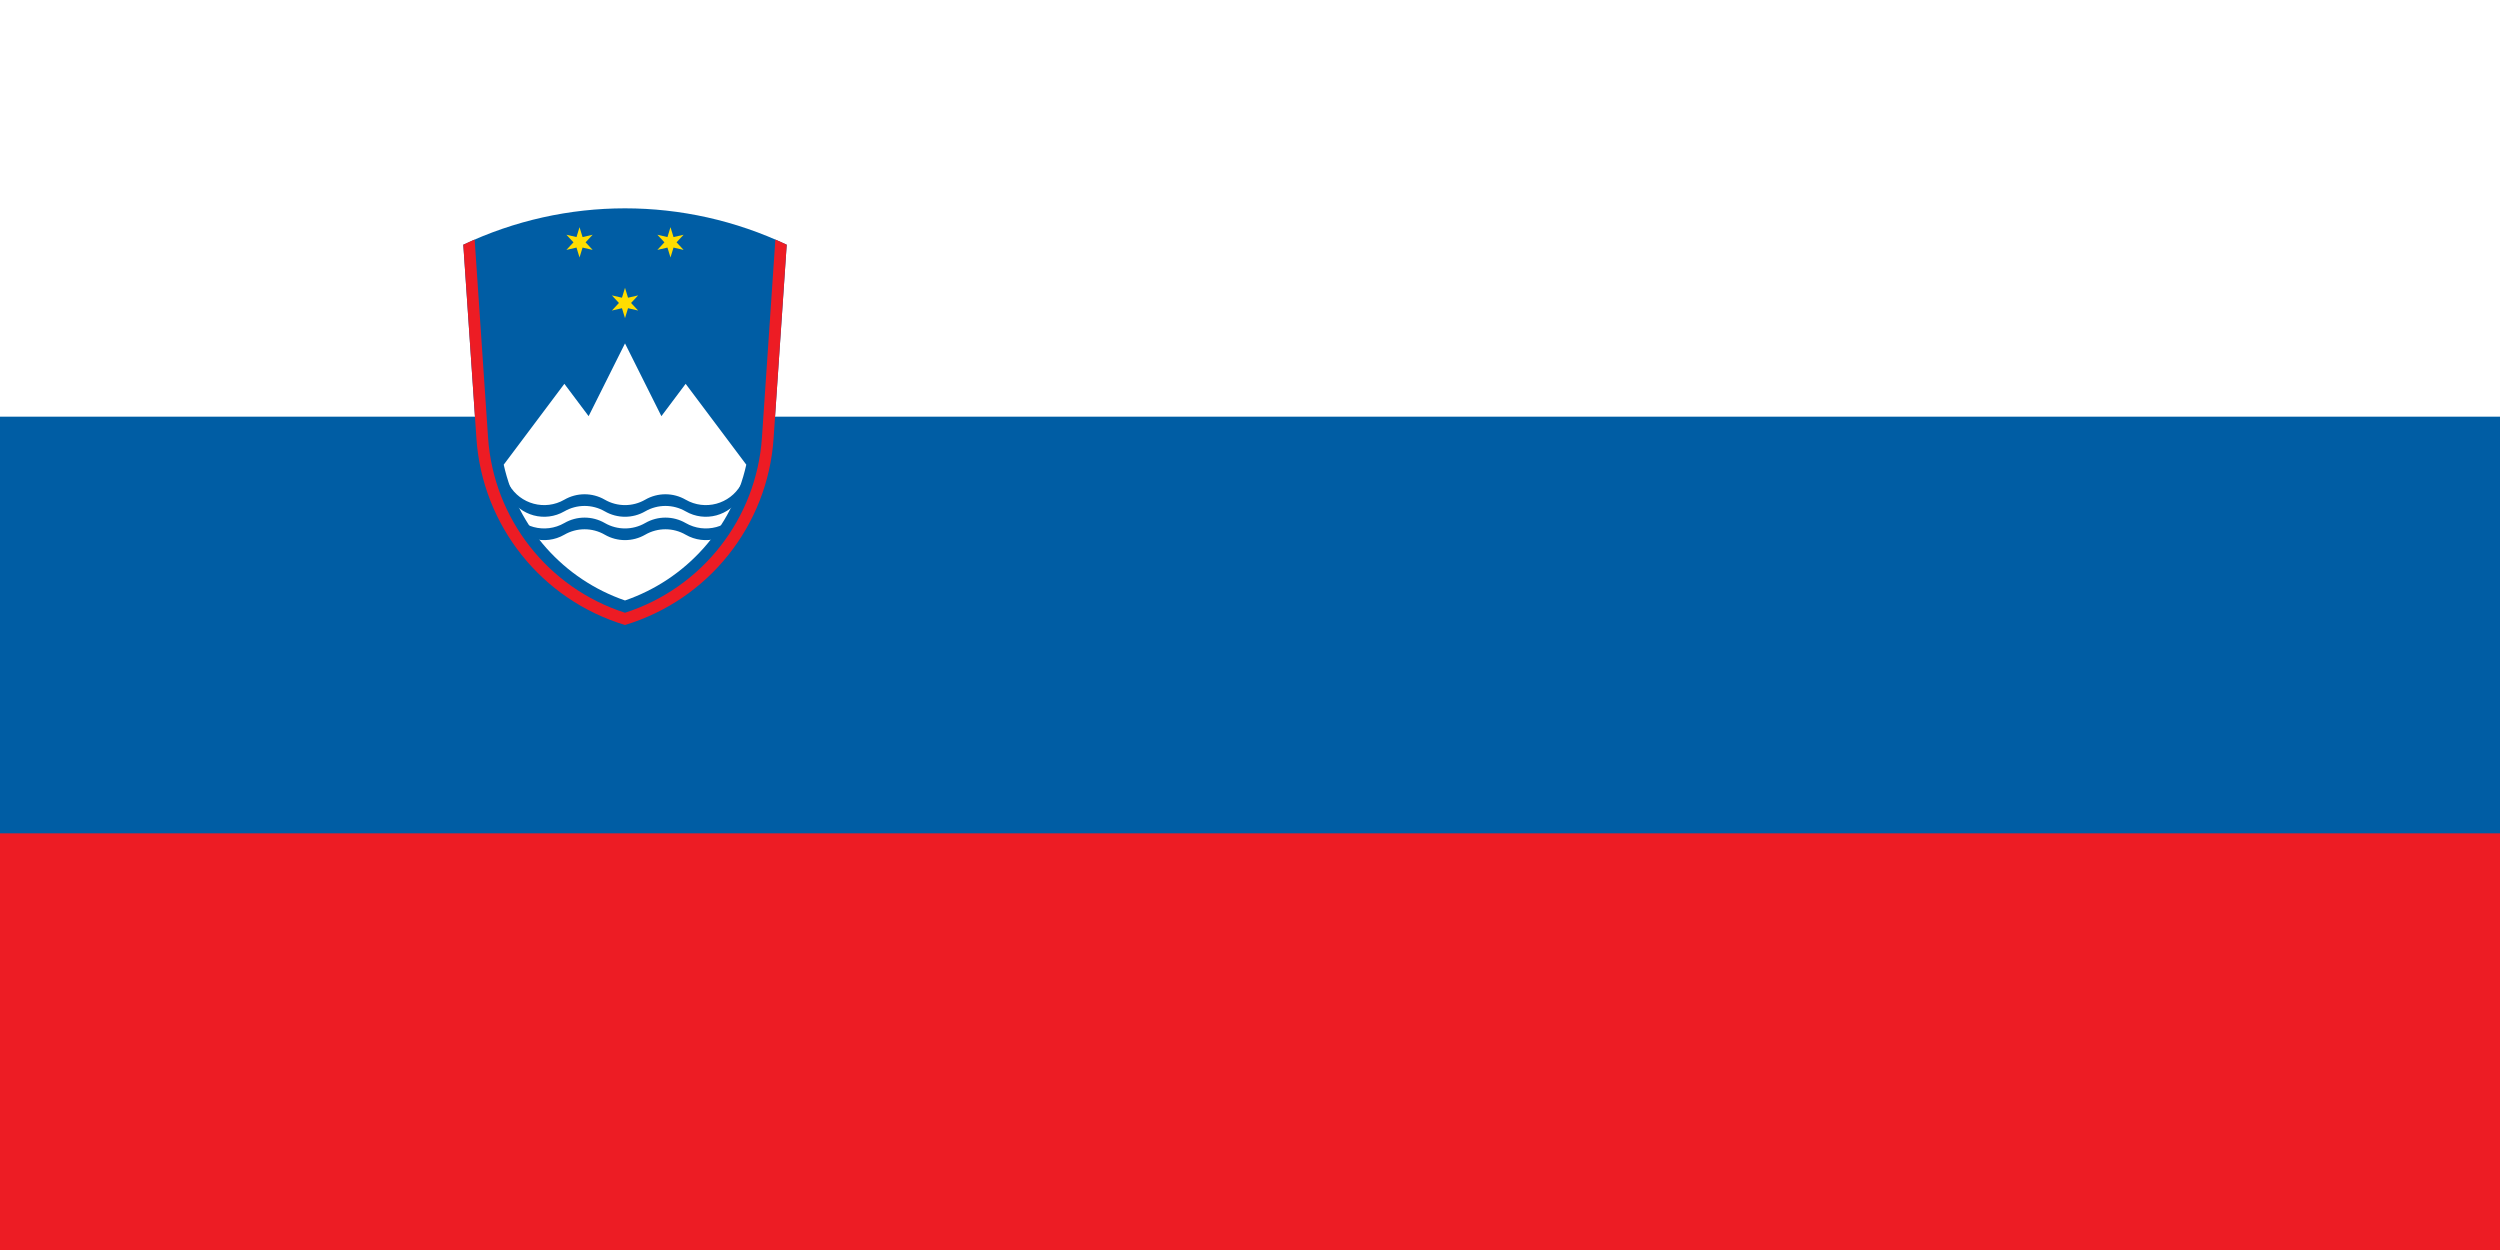
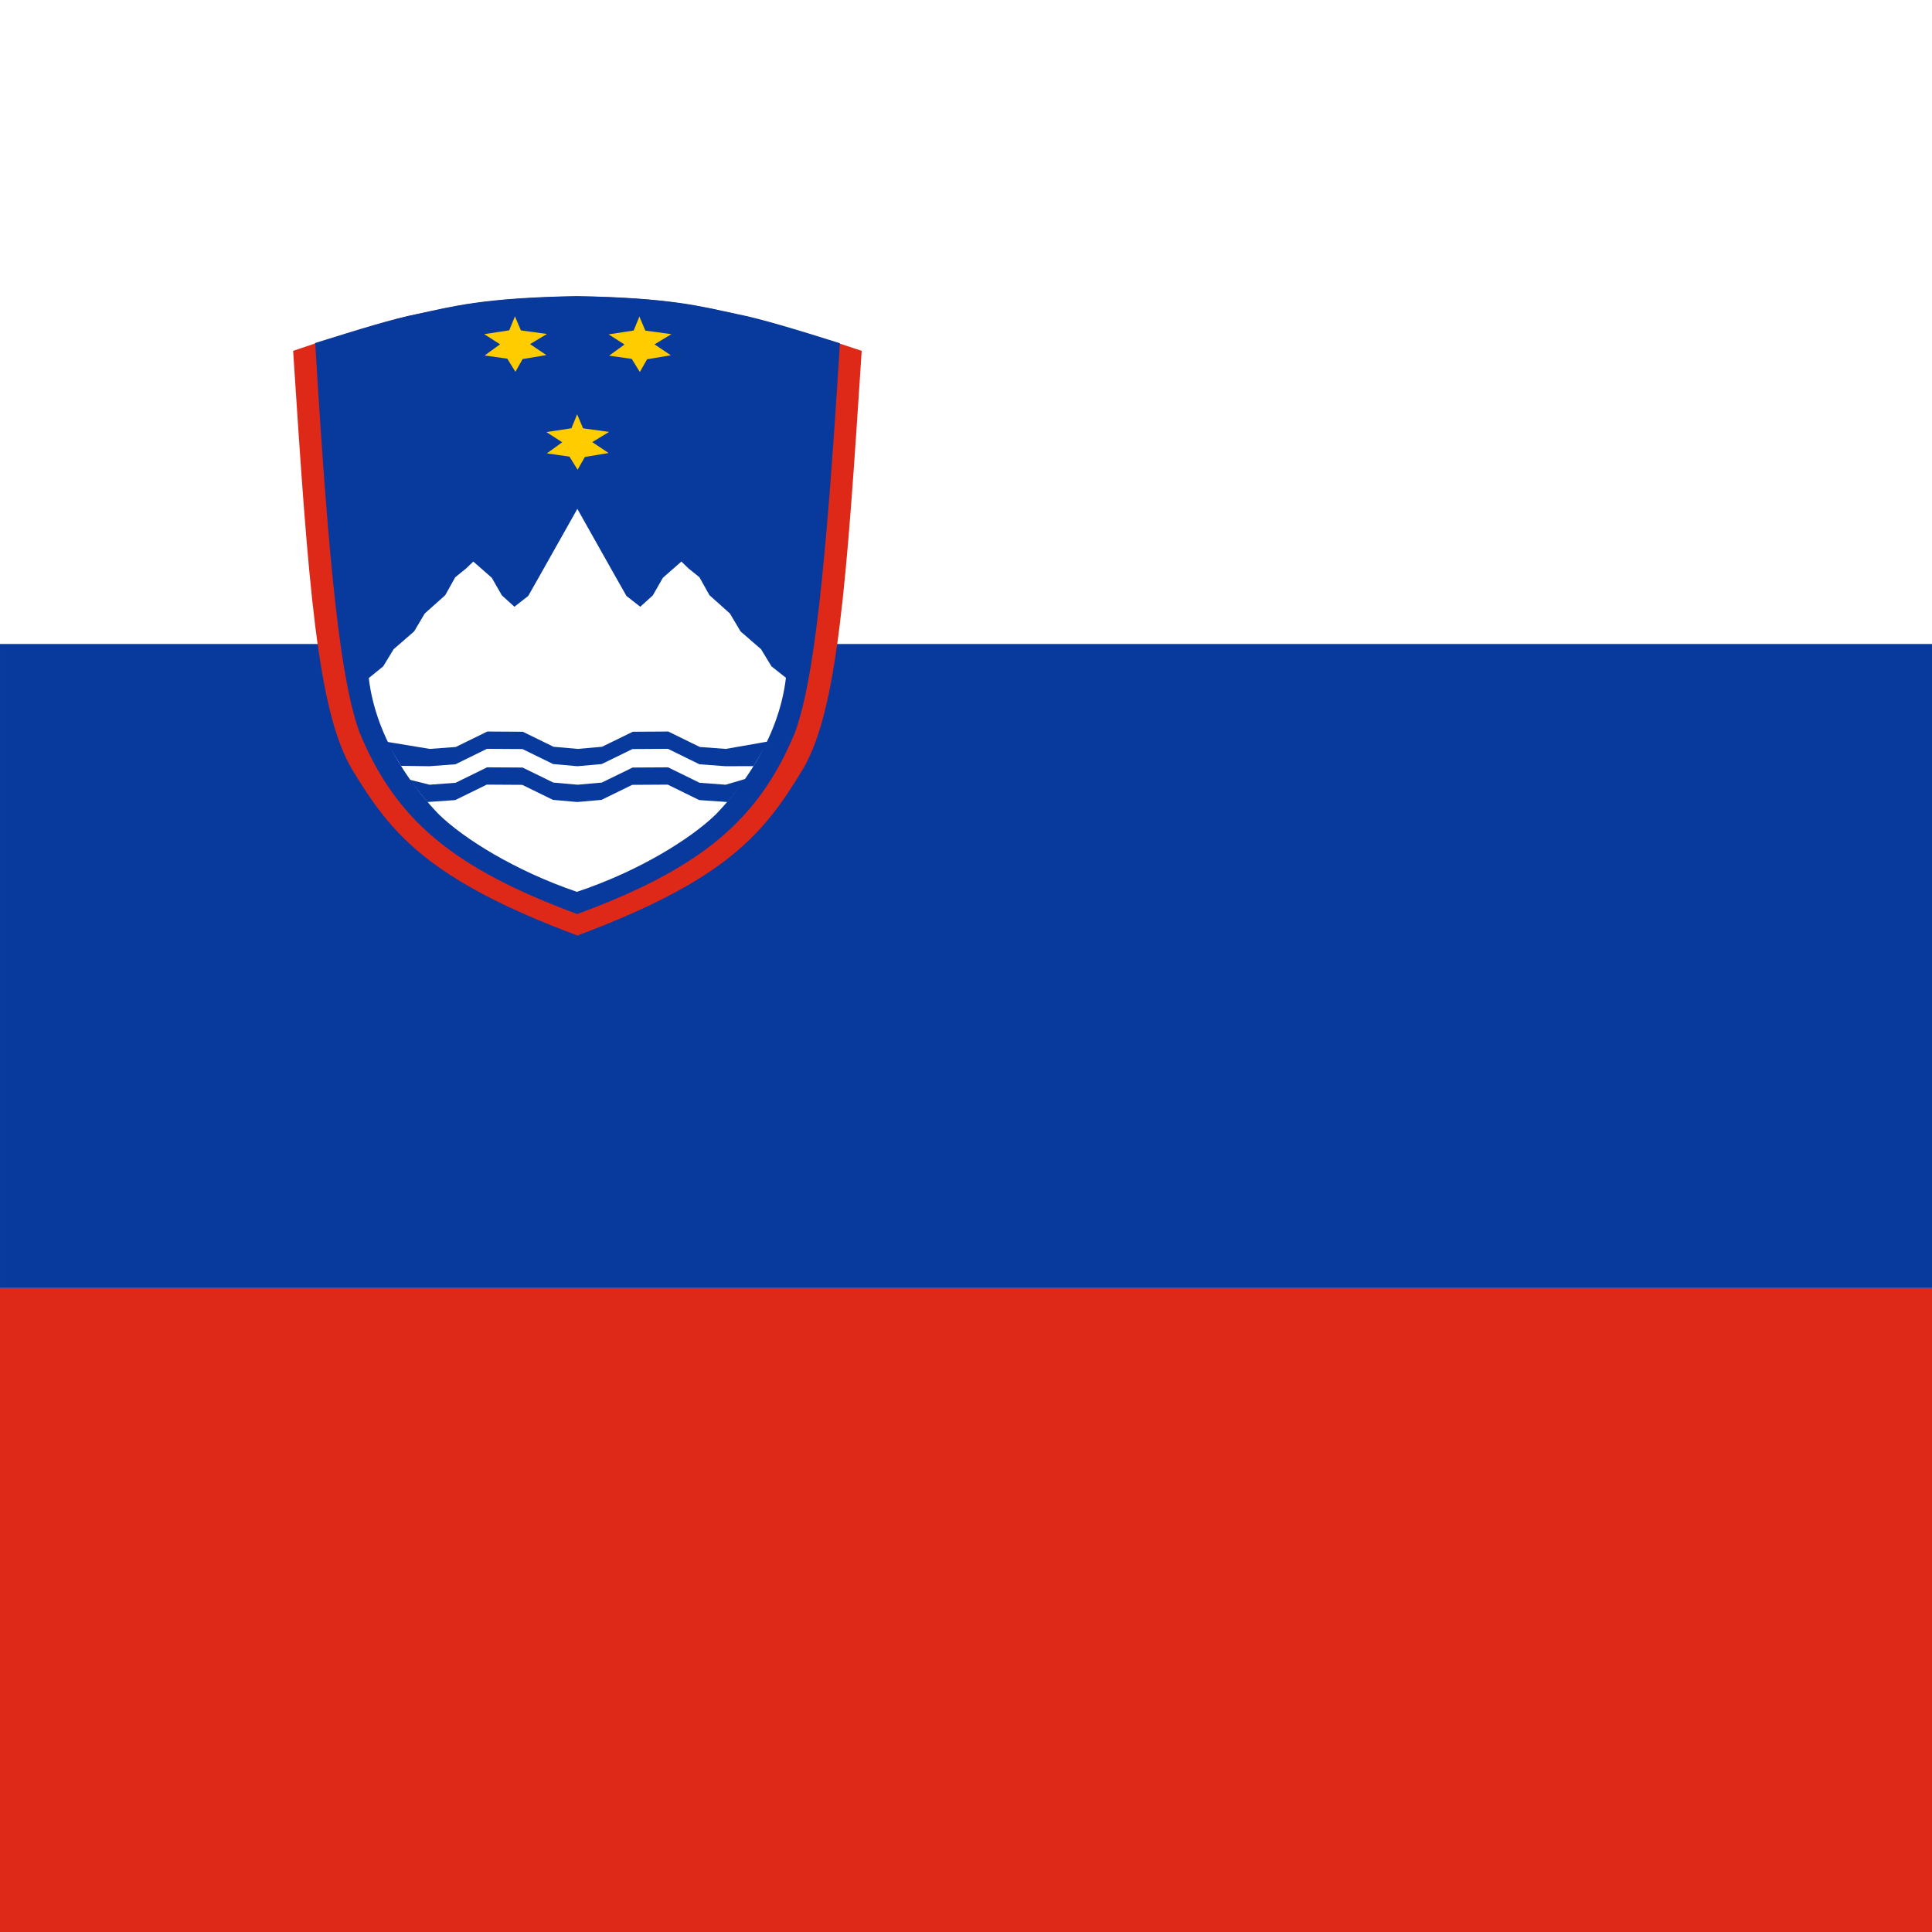
- <svg xmlns="http://www.w3.org/2000/svg" xmlns:xlink="http://www.w3.org/1999/xlink" height="600" width="1200" version="1.1" viewBox="0 0 12 6">
-   <rect width="12" fill="#ed1c24" height="6" />
-   <rect width="12" fill="#005da4" height="4" />
-   <rect width="12" fill="#fff" height="2" />
-   <g transform="translate(2.2238 1) scale(.12937)">
-     <svg width="12" viewBox="-120 -190.223 240 309.188" height="15.459">
-       <path d="m110.26-19.478l9.74-143.75a280.22 280.22 0 0 0 -240 0l9.74 143.75a155.61 155.61 0 0 0 110.26 138.45 155.61 155.61 0 0 0 110.26 -138.45" fill="#005da4" />
-       <path d="m-90 0a138.29 138.29 0 0 0 90 100.77 138.29 138.29 0 0 0 90 -100.77l-45-60-18 24-27-54-27 54-18-24-45 60" fill="#fff" />
-       <g id="wave" fill="#005da4" transform="scale(5) translate(0 5.1962)">
-         <path d="m-17.196-2.196a6 6 0 0 0 8.196 2.196 6 6 0 0 1 6 0 6 6 0 0 0 6 0 6 6 0 0 1 6 0 6 6 0 0 0 8.196 -2.196v1.732a6 6 0 0 1 -8.196 2.196 6 6 0 0 0 -6 0 6 6 0 0 1 -6 0 6 6 0 0 0 -6 0 6 6 0 0 1 -8.196 -2.196z" />
-       </g>
-       <use xlink:href="#wave" transform="translate(0 17.321)" />
-       <g id="s" transform="translate(0,-120) scale(2.25)">
-         <path stroke-width=".2" d="m0-5l1 3.268 3.33-0.768-2.33 2.5 2.33 2.5-3.33-0.768-1 3.268-1-3.268-3.33 0.768 2.33-2.5-2.33-2.5 3.33 0.768z" fill="#fd0" />
-       </g>
-       <use xlink:href="#s" transform="translate(-33.75,-45)" />
-       <use xlink:href="#s" transform="translate(33.75,-45)" />
-       <path d="m-111.58-167.05l9.96 146.99a146.95 146.95 0 0 0 101.62 129.95 146.95 146.95 0 0 0 101.62 -129.95l9.96-146.99a280.22 280.22 0 0 0 8.42 3.82l-9.74 143.75a155.61 155.61 0 0 1 -110.26 138.45 155.61 155.61 0 0 1 -110.26 -138.45l-9.74-143.75a280.22 280.22 0 0 0 8.42 -3.82" fill="#ed1c24" />
-     </svg>
+ <svg xmlns="http://www.w3.org/2000/svg" height="512" width="512" viewBox="0 0 512 512">
+   <defs>
+     <clipPath id="a">
+       <path fill-opacity=".67" d="M60.224 0h497.33v497.33H60.224z" />
+     </clipPath>
+   </defs>
+   <g fill-rule="evenodd" clip-path="url(#a)" transform="translate(-62) scale(1.0295)" stroke-width="1pt">
+     <path fill="#fff" d="M0 0h994.66v497.33H0z" />
+     <path fill="#de2918" d="M0 331.55h994.66v165.78H0z" />
+     <path fill="#08399c" d="M0 165.78h994.66v165.78H0z" />
+     <path d="M282.039 90.314c-3.904 59.885-6.14 92.702-15.26 107.88-9.859 16.308-19.45 28.248-57.92 42.625-38.47-14.377-48.062-26.317-57.921-42.625-9.118-15.183-11.355-48-15.26-107.88l5.686-1.915c11.445-3.49 19.984-6.298 26.301-7.544 9.046-1.915 16.734-4.08 41.045-4.587 24.312.418 32.038 2.717 41.084 4.632 6.264 1.336 15.17 3.964 26.53 7.522l5.715 1.892z" fill="#de2918" />
+     <path d="M276.435 88.353c-3.693 59.757-6.782 87.123-11.6 100.28-9.351 22.53-24.154 34.881-56.013 46.662-31.858-11.781-46.66-24.133-56.01-46.661-4.82-13.157-7.863-40.445-11.45-100.34 11.203-3.5 19.986-6.234 26.303-7.48 9.046-1.916 16.734-4.171 41.045-4.59 24.312.419 32.09 2.674 41.136 4.59 6.317 1.246 15.282 3.98 26.59 7.54z" fill="#08399c" />
+     <path d="M208.79 106.642l1.528 3.616 6.712.92-4.349 2.623 4.205 2.81-6.116 1.026-1.862 3.277-2.093-3.375-5.823-.826 3.963-2.872-4.08-2.614 6.445-.988 1.47-3.597z" fill="#fc0" />
+     <path d="M262.537 174.474l-3.721-2.941-2.689-4.424-5.267-4.569-2.745-4.617-5.267-4.713-2.577-4.616-2.8-2.261-1.85-1.779-4.757 4.172-2.593 4.531-3.232 2.93-3.55-2.773-2.684-4.727-9.964-17.695-9.966 17.695-2.684 4.727-3.55 2.773-3.231-2.93-2.594-4.531-4.757-4.172-1.85 1.779-2.8 2.261-2.577 4.616-5.267 4.713-2.745 4.617-5.267 4.569-2.688 4.424-3.712 3.01c1.927 16.402 12.383 29.253 18.08 35.132 6.357 6.173 19.464 14.432 35.492 19.899 16.074-5.35 29.363-13.726 35.72-19.899 5.697-5.879 16.153-18.73 18.092-35.201z" fill="#fff" />
+     <path d="M224.814 81.486l1.527 3.616 6.712.92-4.349 2.622 4.205 2.812-6.116 1.025-1.862 3.276-2.093-3.374-5.823-.826 3.963-2.873-4.08-2.614 6.445-.988 1.47-3.596zM192.78 81.43l1.528 3.617 6.712.92-4.349 2.622 4.205 2.812-6.116 1.025-1.862 3.276-2.093-3.374-5.823-.826 3.963-2.873-4.08-2.614 6.445-.988 1.47-3.596z" fill="#fc0" />
+     <path d="M254.219 197.214l-7.255.022-6.694-.498-8.108-3.977-9.14.055-7.915 3.867-6.243.552-6.243-.552-7.915-3.867-9.14-.055-8.108 3.977-6.694.498-7.345-.101-3.548-6.009.132-.138 10.852 1.795 6.694-.498 8.108-3.977 9.14.055 7.915 3.867 6.243.552 6.243-.552 7.915-3.867 9.14-.055 8.108 3.977 6.694.498 10.562-1.852.14.278-3.538 6.005zM170.224 206.452l7.18-.498 8.11-3.977 9.139.055 7.915 3.867 6.243.552 6.243-.552 7.915-3.867 9.14-.055 8.108 3.977 7.279.498 4.696-5.789-.158-.13-5.032 1.466-6.694-.498-8.109-3.977-9.139.055-7.915 3.867-6.243.552-6.243-.552-7.915-3.867-9.14-.055-8.108 3.977-6.694.498-4.932-1.243-.06.242 4.414 5.454z" fill="#08399c" />
  </g>
</svg>
